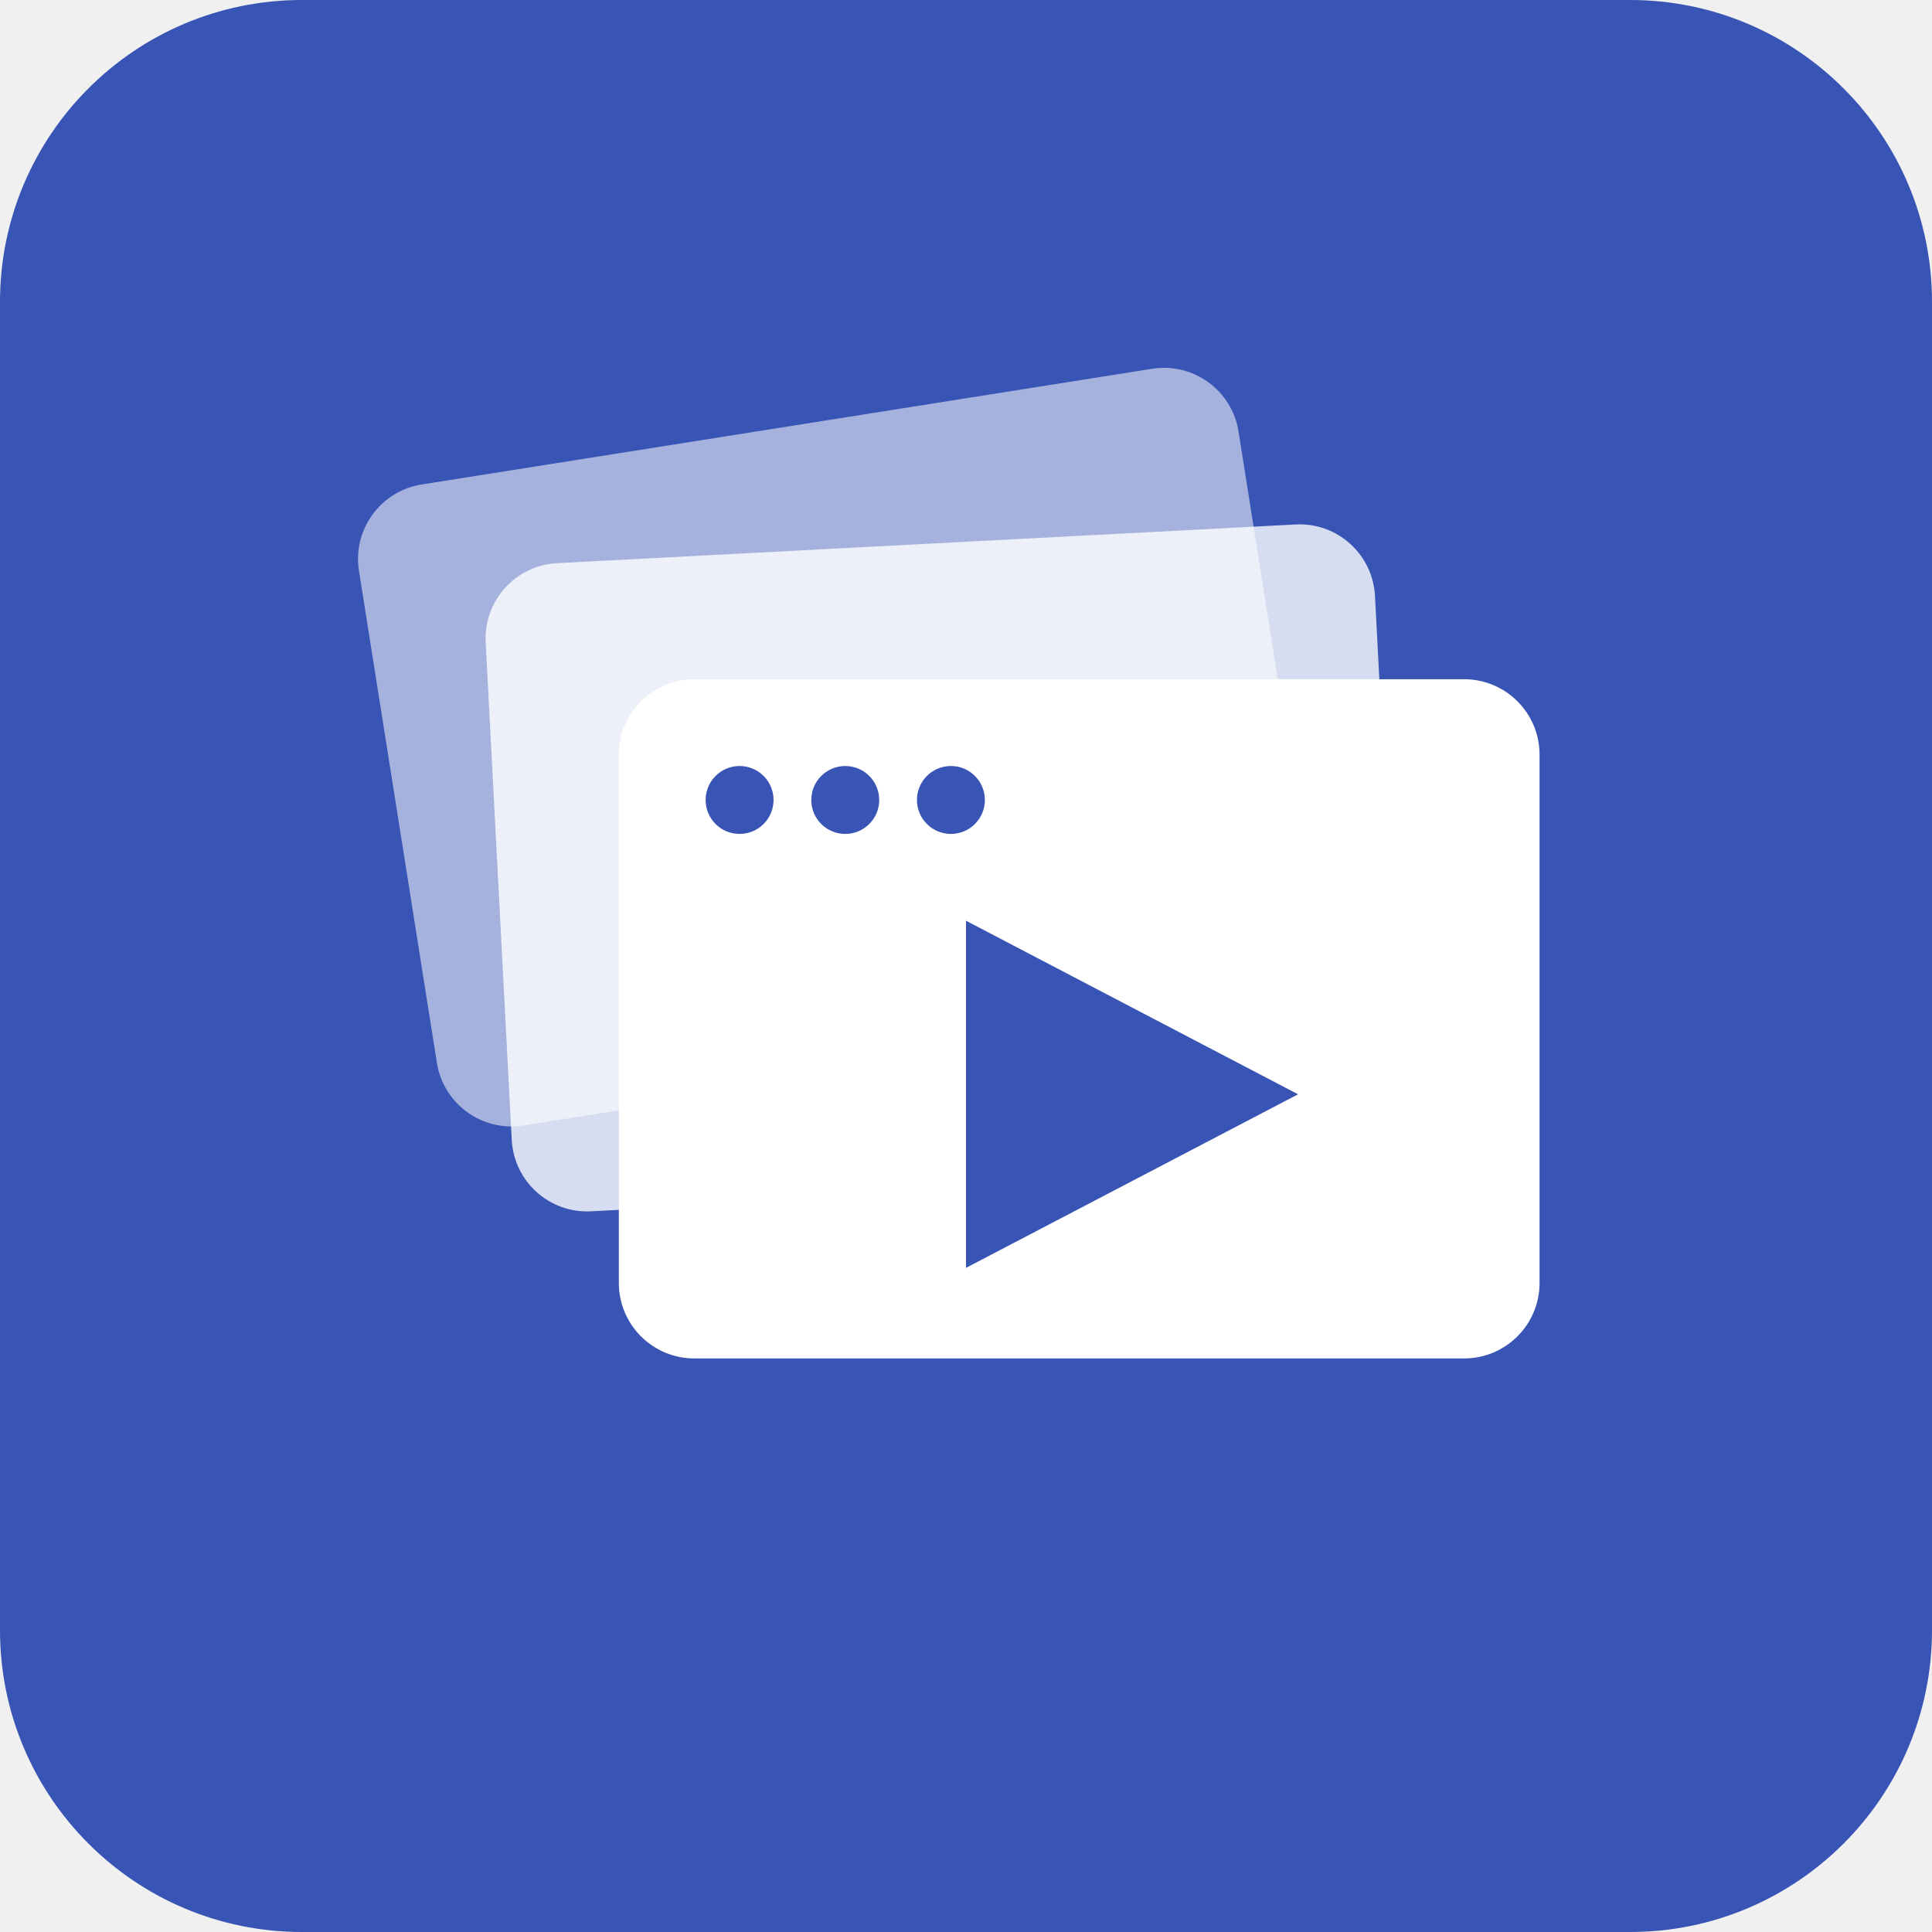
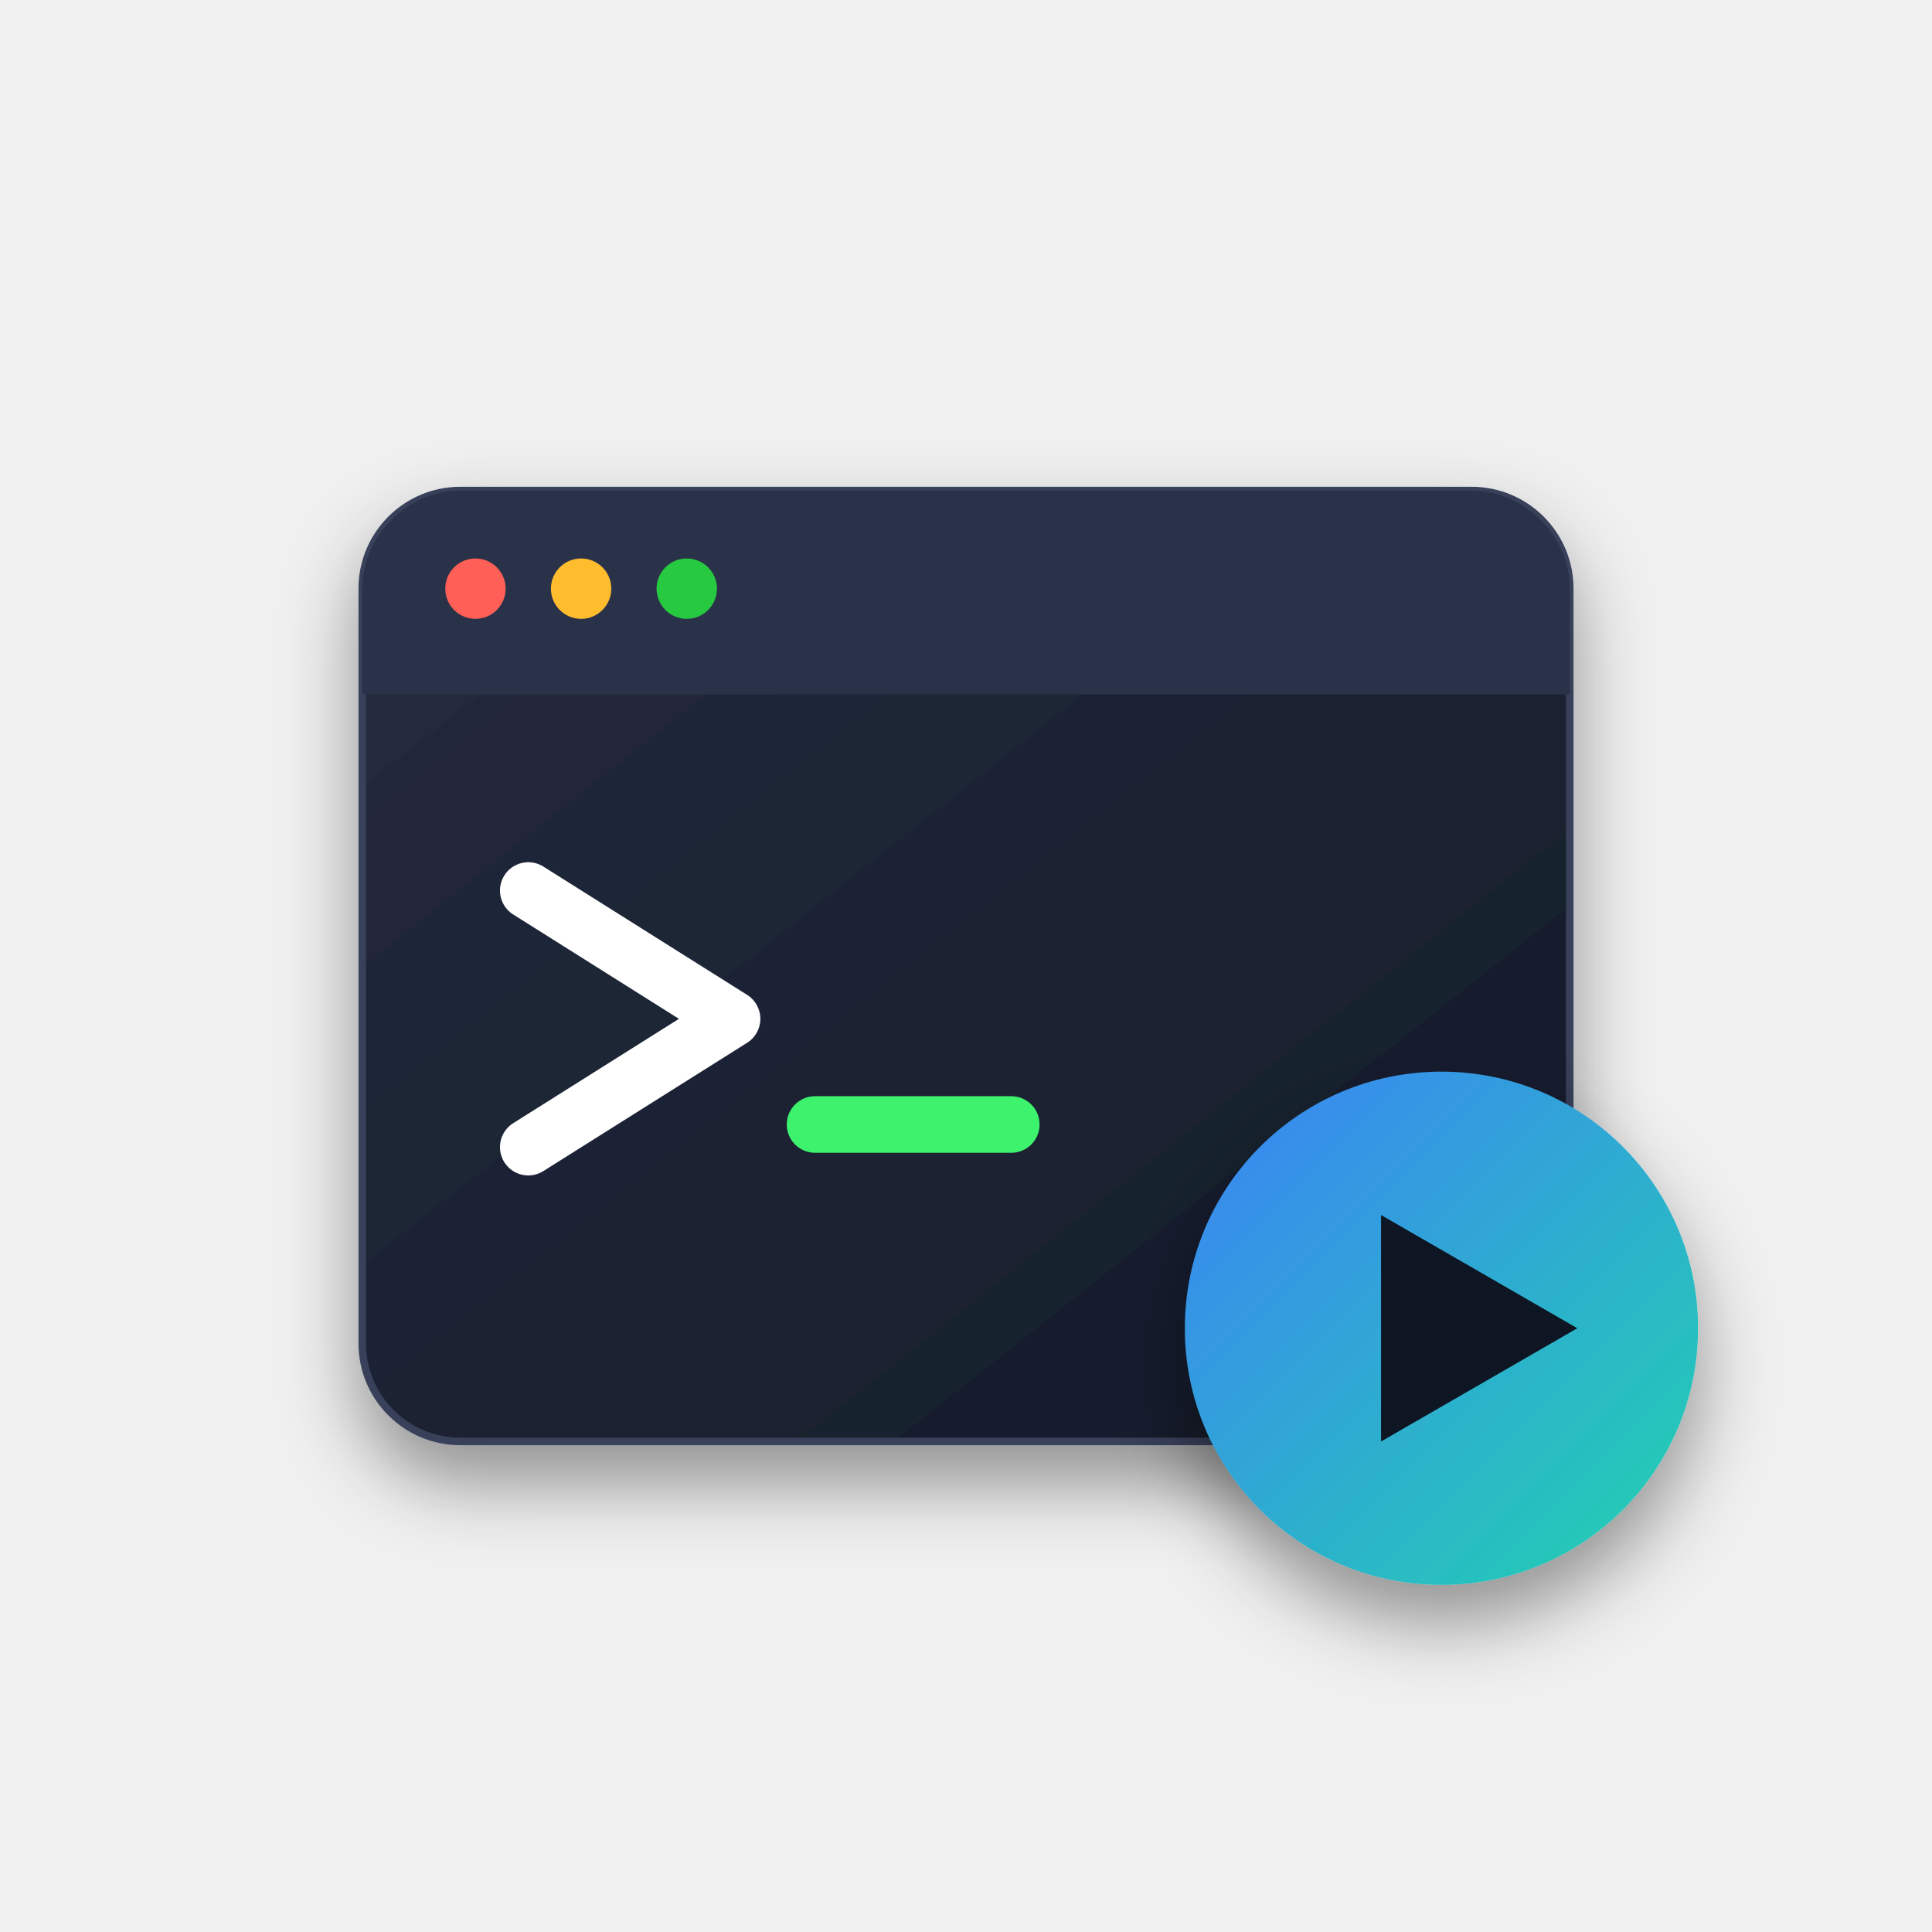
- <svg xmlns="http://www.w3.org/2000/svg" viewBox="0 0 256 256">
-   <rect width="256" height="256" rx="40" fill="#3854B4" />
-   <g opacity="0.55">
-     <rect x="52" y="56" width="118" height="86" rx="10" fill="#FFFFFF" transform="rotate(-9 111 99)" />
+ <svg xmlns="http://www.w3.org/2000/svg" viewBox="0 0 512 512">
+   <defs>
+     <linearGradient id="bg" x1="0" y1="0" x2="1" y2="1">
+       <stop offset="0%" stop-color="#0B1220" />
+       <stop offset="100%" stop-color="#111C2E" />
+     </linearGradient>
+     <linearGradient id="termGrad" x1="0" y1="0" x2="1" y2="1">
+       <stop offset="0%" stop-color="#232B3D" />
+       <stop offset="100%" stop-color="#151B29" />
+     </linearGradient>
+     <linearGradient id="playGrad" x1="0" y1="0" x2="1" y2="1">
+       <stop offset="0%" stop-color="#3B82F6" />
+       <stop offset="100%" stop-color="#22D3AE" />
+     </linearGradient>
+     <filter id="shadow" x="-40%" y="-40%" width="200%" height="200%">
+       <feDropShadow dx="0" dy="10" stdDeviation="10" flood-color="#000000" flood-opacity=".4" />
+     </filter>
+   </defs>
+   <g filter="url(#shadow)">
+     <rect x="96" y="130" width="320" height="252" rx="26" fill="url(#termGrad)" stroke="#37415A" stroke-width="2" />
+     <path d="M96 156c0-14 12-26 26-26h268c14 0 26 12 26 26v28H96v-28z" fill="#2B3348" />
+     <circle cx="126" cy="156" r="8" fill="#FF5F56" />
+     <circle cx="154" cy="156" r="8" fill="#FFBD2E" />
+     <circle cx="182" cy="156" r="8" fill="#27C93F" />
+     <polyline points="140,236 194,270 140,304" fill="none" stroke="#FFFFFF" stroke-width="15" stroke-linecap="round" stroke-linejoin="round" />
+     <line x1="216" y1="298" x2="268" y2="298" stroke="#3EF36E" stroke-width="15" stroke-linecap="round" />
  </g>
-   <g opacity="0.8">
-     <rect x="66" y="72" width="118" height="86" rx="10" fill="#FFFFFF" transform="rotate(-3 125 115)" />
+   <g filter="url(#shadow)">
+     <circle cx="382" cy="352" r="68" fill="url(#playGrad)" />
+     <path d="M366 322l52 30-52 30z" fill="#0B1220" />
  </g>
-   <rect x="82" y="90" width="122" height="90" rx="10" fill="#FFFFFF" />
-   <circle cx="98" cy="106" r="4.5" fill="#3854B4" />
-   <circle cx="112" cy="106" r="4.5" fill="#3854B4" />
-   <circle cx="126" cy="106" r="4.5" fill="#3854B4" />
-   <path d="M128 122 L172 145 L128 168 Z" fill="#3854B4" />
</svg>
